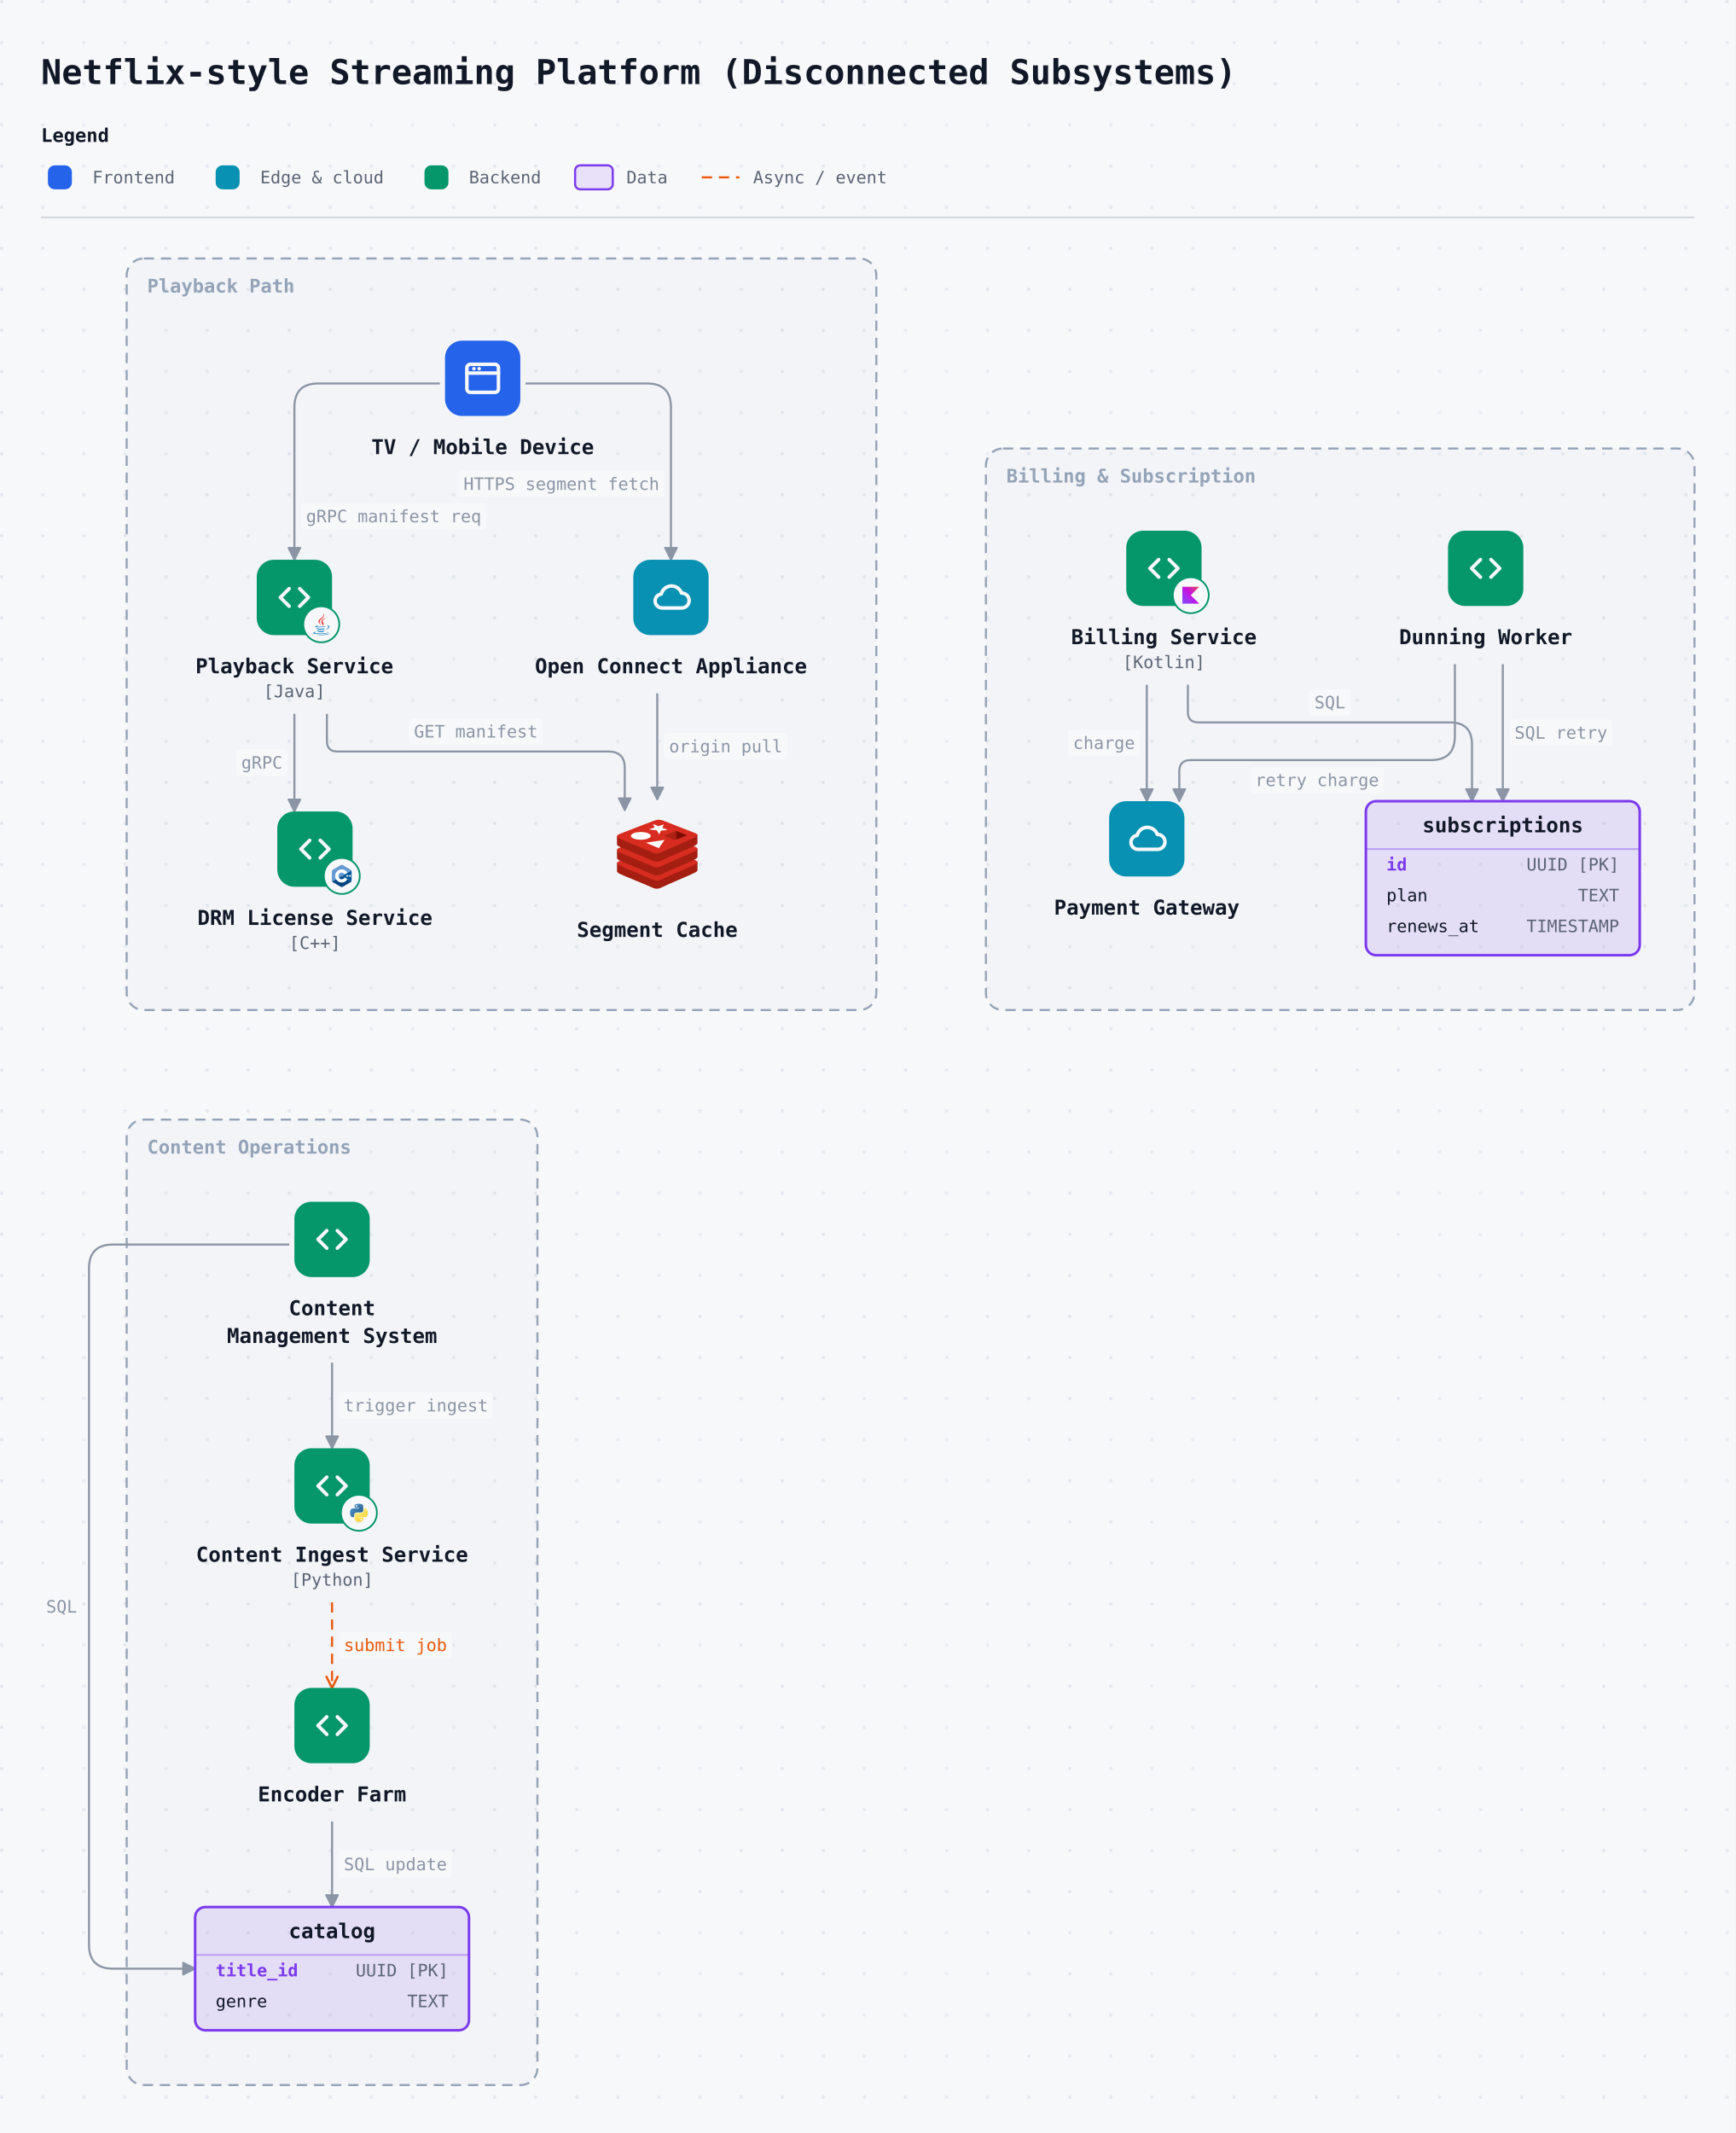
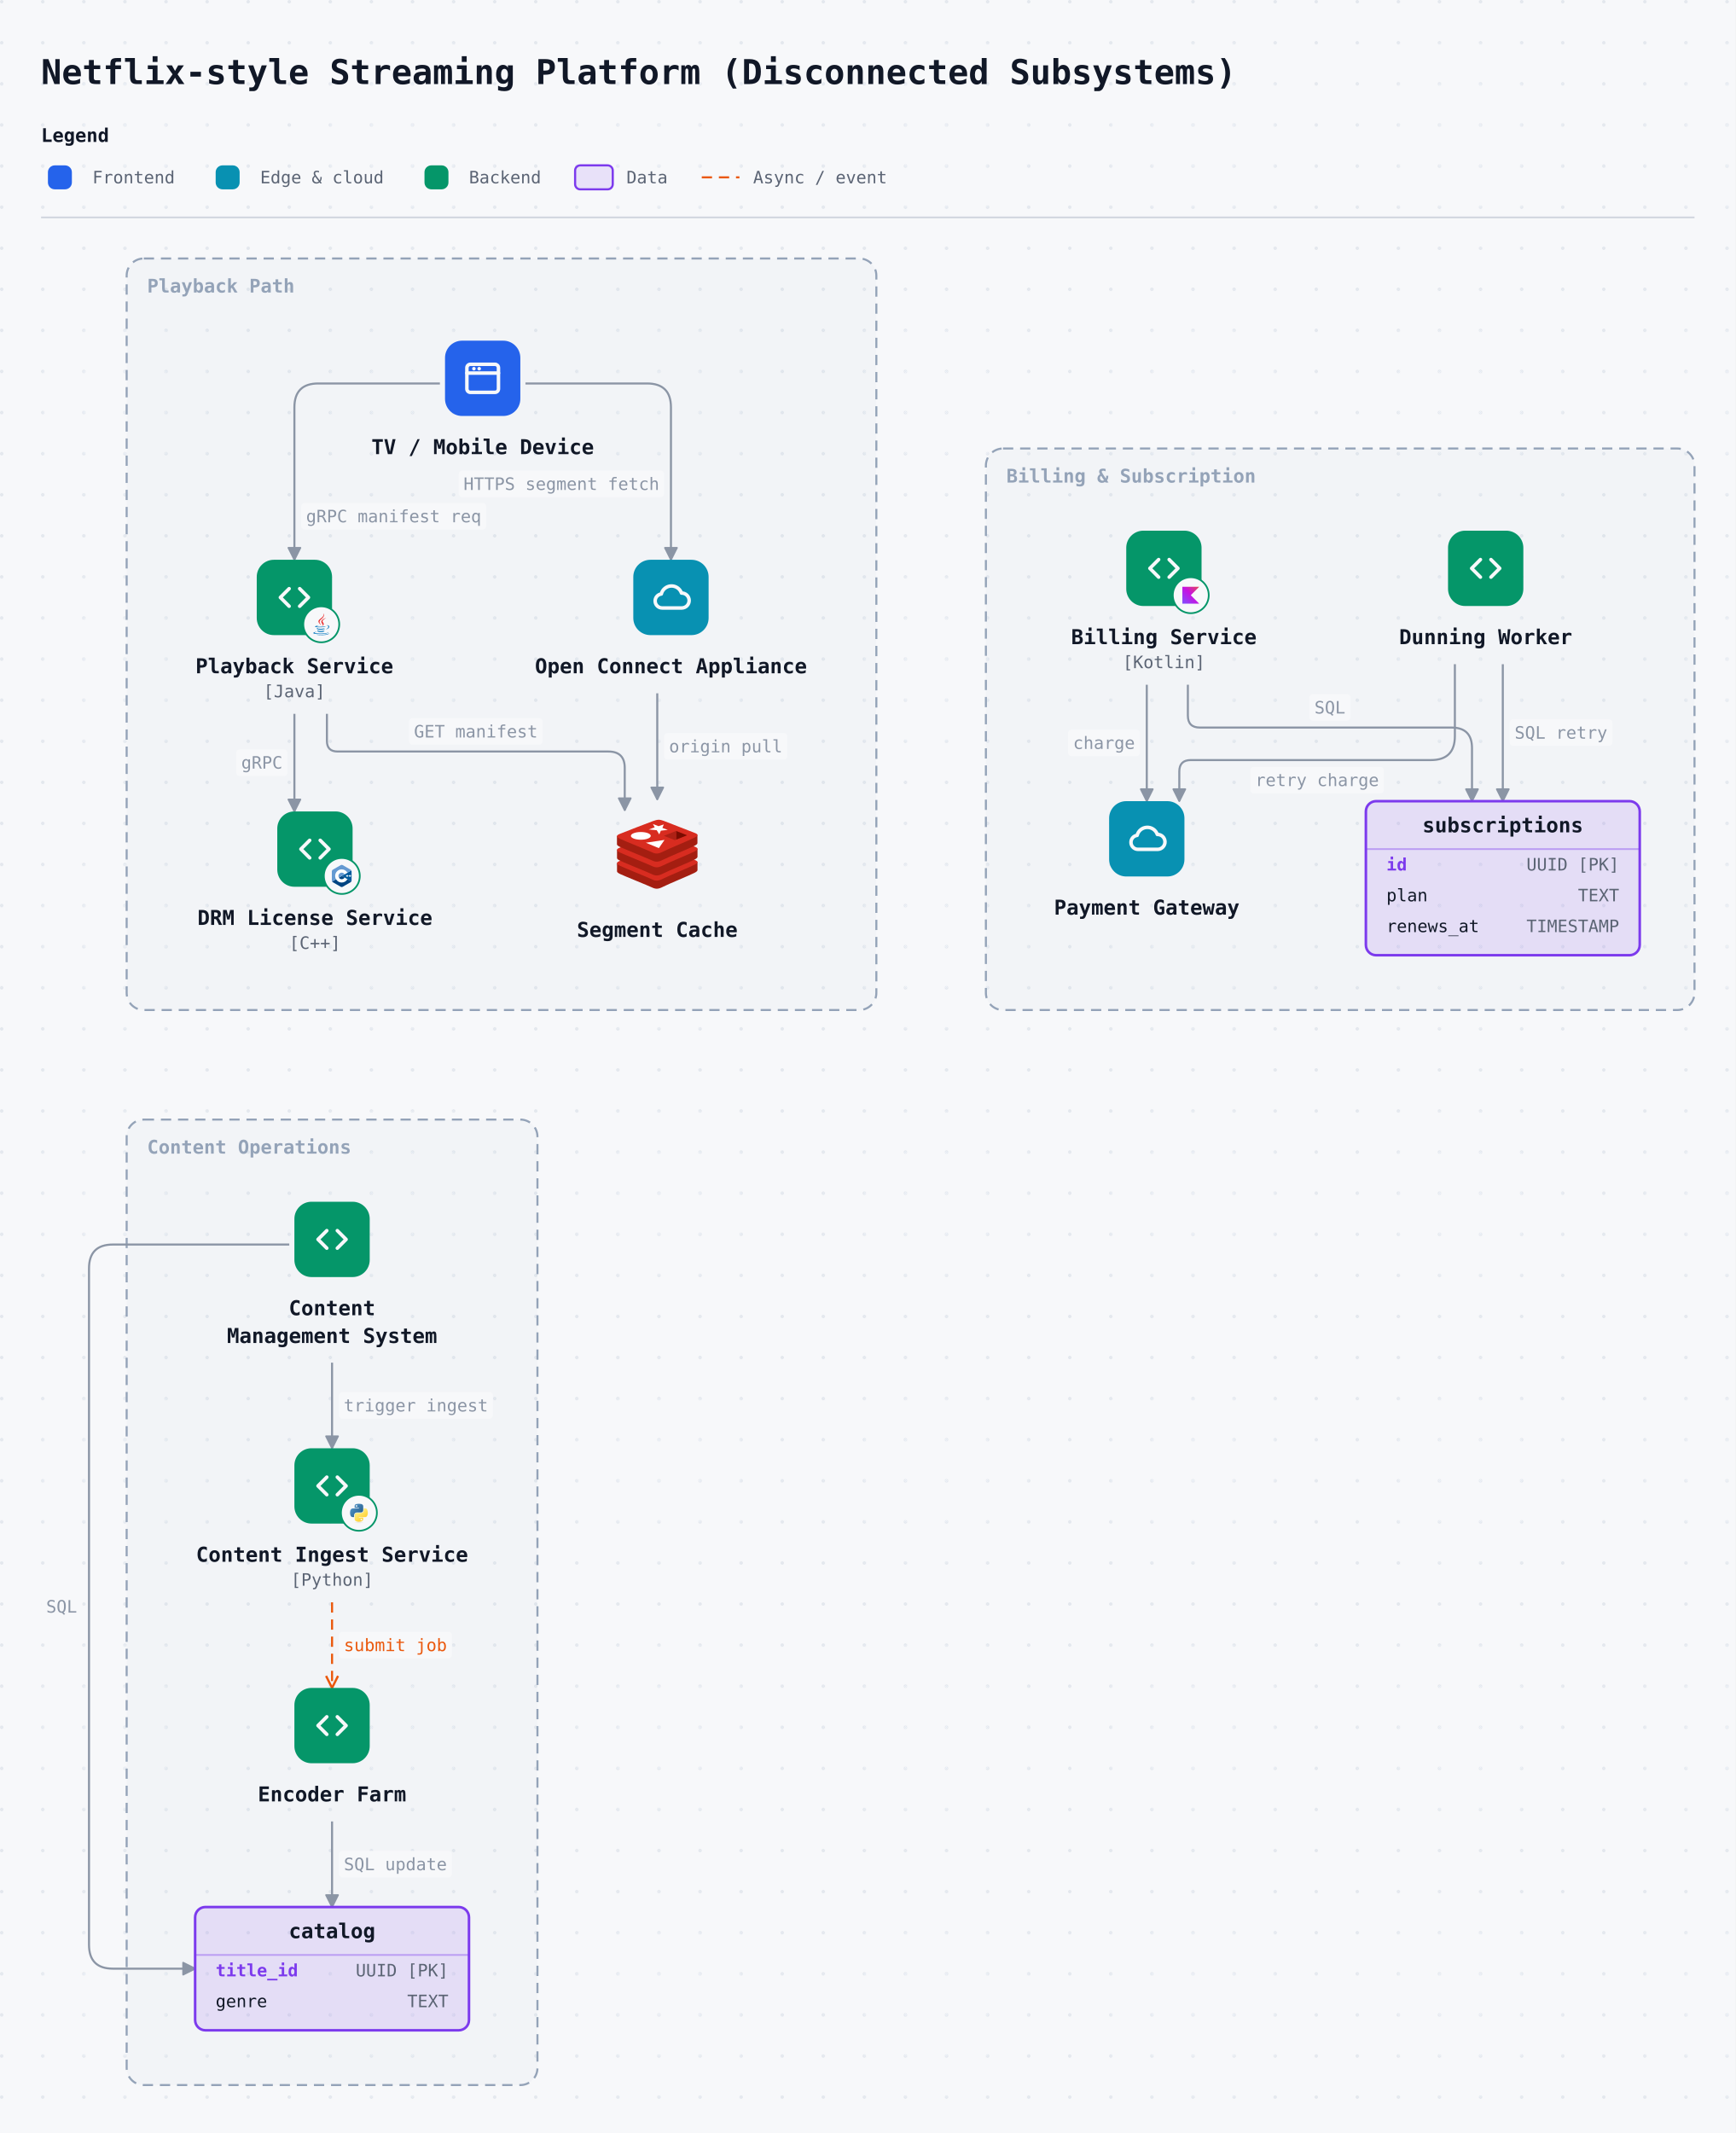
<svg xmlns="http://www.w3.org/2000/svg" version="1.1" width="1014" height="1246" viewBox="0 0 1014 1246" font-family="JetBrains Mono, ui-monospace, SFMono-Regular, Menlo, Consolas, monospace">
  <defs>
    <pattern id="canvas-grid" width="24" height="24" patternUnits="userSpaceOnUse">
      <circle cx="1" cy="1" r="1" fill="#e3e7ed" />
    </pattern>
    <marker id="marker-arrow-0" viewBox="-1 -1 9 9" refX="7" refY="3.5" markerWidth="9" markerHeight="9" markerUnits="userSpaceOnUse" orient="auto-start-reverse">
      <path d="M0 0 L7 3.5 L0 7 Z" fill="#8b95a5" stroke="#8b95a5" stroke-width="1" stroke-linejoin="round" />
    </marker>
    <marker id="marker-open-1" viewBox="-1 -1 9 9" refX="7" refY="3.5" markerWidth="9" markerHeight="9" markerUnits="userSpaceOnUse" orient="auto-start-reverse">
      <path d="M0 0 L7 3.5 L0 7" fill="none" stroke="#ea580c" stroke-width="1.3" stroke-linejoin="round" />
    </marker>
  </defs>
  <rect width="100%" height="100%" fill="#f7f8fa" />
  <rect width="100%" height="100%" fill="url(#canvas-grid)" />
  <text x="24.0" y="49.1" text-anchor="start" font-size="20" font-weight="bold" fill="#111827">Netflix-style Streaming Platform (Disconnected Subsystems)</text>
  <rect x="74.0" y="151.0" width="438.0" height="439.0" rx="10.0" fill="#94a3b8" fill-opacity="0.050" stroke="#94a3b8" stroke-width="1.2" stroke-dasharray="6 4" />
  <text x="86.0" y="170.9" font-size="11" font-weight="bold" fill="#94a3b8">Playback Path</text>
  <rect x="576.0" y="262.0" width="414.0" height="328.0" rx="10.0" fill="#94a3b8" fill-opacity="0.050" stroke="#94a3b8" stroke-width="1.2" stroke-dasharray="6 4" />
  <text x="588.0" y="281.9" font-size="11" font-weight="bold" fill="#94a3b8">Billing &amp; Subscription</text>
  <rect x="74.0" y="654.0" width="240.0" height="564.0" rx="10.0" fill="#94a3b8" fill-opacity="0.050" stroke="#94a3b8" stroke-width="1.2" stroke-dasharray="6 4" />
  <text x="86.0" y="673.9" font-size="11" font-weight="bold" fill="#94a3b8">Content Operations</text>
  <path d="M 307.0 224.0 L 378.0 224.0 Q 392.0 224.0 392.0 238.0 L 392.0 327.0" fill="none" stroke="#8b95a5" stroke-width="1.2" marker-end="url(#marker-arrow-0)" />
  <path d="M 257.0 224.0 L 186.0 224.0 Q 172.0 224.0 172.0 238.0 L 172.0 327.0" fill="none" stroke="#8b95a5" stroke-width="1.2" marker-end="url(#marker-arrow-0)" />
  <path d="M 172.0 417.0 L 172.0 474.0" fill="none" stroke="#8b95a5" stroke-width="1.2" marker-end="url(#marker-arrow-0)" />
  <path d="M 191.0 417.0 L 191.0 432.8 Q 191.0 439.0 197.2 439.0 L 355.4 439.0 Q 365.0 439.0 365.0 448.6 L 365.0 473.3" fill="none" stroke="#8b95a5" stroke-width="1.2" marker-end="url(#marker-arrow-0)" />
  <path d="M 384.0 405.0 L 384.0 467.0" fill="none" stroke="#8b95a5" stroke-width="1.2" marker-end="url(#marker-arrow-0)" />
  <path d="M 670.0 400.0 L 670.0 468.0" fill="none" stroke="#8b95a5" stroke-width="1.2" marker-end="url(#marker-arrow-0)" />
-   <path d="M 694.0 400.0 L 694.0 415.8 Q 694.0 422.0 700.2 422.0 L 847.1 422.0 Q 860.0 422.0 860.0 434.9 L 860.0 468.0" fill="none" stroke="#8b95a5" stroke-width="1.2" marker-end="url(#marker-arrow-0)" />
+   <path d="M 694.0 400.0 L 694.0 418.0 Q 694.0 425.0 701.0 425.0 L 848.0 425.0 Q 860.0 425.0 860.0 437.0 L 860.0 468.0" fill="none" stroke="#8b95a5" stroke-width="1.2" marker-end="url(#marker-arrow-0)" />
  <path d="M 878.0 388.0 L 878.0 468.0" fill="none" stroke="#8b95a5" stroke-width="1.2" marker-end="url(#marker-arrow-0)" />
  <path d="M 850.0 388.0 L 850.0 430.0 Q 850.0 444.0 836.0 444.0 L 695.7 444.0 Q 689.0 444.0 689.0 450.7 L 689.0 468.0" fill="none" stroke="#8b95a5" stroke-width="1.2" marker-end="url(#marker-arrow-0)" />
  <path d="M 194.0 936.0 L 194.0 986.0" fill="none" stroke="#ea580c" stroke-width="1.2" stroke-dasharray="6 4" marker-end="url(#marker-open-1)" />
  <path d="M 194.0 1064.0 L 194.0 1114.0" fill="none" stroke="#8b95a5" stroke-width="1.2" marker-end="url(#marker-arrow-0)" />
  <path d="M 169.0 727.0 L 66.0 727.0 Q 52.0 727.0 52.0 741.0 L 52.0 1136.0 Q 52.0 1150.0 66.0 1150.0 L 114.0 1150.0" fill="none" stroke="#8b95a5" stroke-width="1.2" marker-end="url(#marker-arrow-0)" />
  <path d="M 194.0 796.0 L 194.0 846.0" fill="none" stroke="#8b95a5" stroke-width="1.2" marker-end="url(#marker-arrow-0)" />
  <rect x="260.0" y="199.0" width="44.0" height="44.0" rx="10.0" fill="#2563eb" />
  <svg class="node-tech-icon" x="269.7" y="208.7" width="24.6" height="24.6" viewBox="0 0 24 24" preserveAspectRatio="xMidYMid meet">
    <g fill="none" stroke-width="2" stroke-linecap="round" stroke-linejoin="round" stroke="#f7f8fa">
      <rect x="3" y="4" width="18" height="16" rx="2" />
      <path d="M3 9h18M7 6.5h.01M10 6.5h.01" />
    </g>
  </svg>
  <text x="282.0" y="265.3" text-anchor="middle" font-size="12" font-weight="bold" fill="#111827">
    <tspan>TV / Mobile Device</tspan>
  </text>
  <rect x="370.0" y="327.0" width="44.0" height="44.0" rx="10.0" fill="#0891b2" />
  <svg class="node-tech-icon" x="379.7" y="336.7" width="24.6" height="24.6" viewBox="0 0 24 24" preserveAspectRatio="xMidYMid meet">
    <g fill="none" stroke-width="2" stroke-linecap="round" stroke-linejoin="round" stroke="#f7f8fa">
      <path d="M7 18a4 4 0 0 1-.5-7.97A6 6 0 0 1 18 9.5a4.25 4.25 0 0 1 .25 8.5H7z" />
    </g>
  </svg>
  <text x="392.0" y="393.3" text-anchor="middle" font-size="12" font-weight="bold" fill="#111827">
    <tspan>Open Connect Appliance</tspan>
  </text>
  <rect x="150.0" y="327.0" width="44.0" height="44.0" rx="10.0" fill="#059669" />
  <svg class="node-tech-icon" x="159.7" y="336.7" width="24.6" height="24.6" viewBox="0 0 24 24" preserveAspectRatio="xMidYMid meet">
    <g fill="none" stroke-width="2" stroke-linecap="round" stroke-linejoin="round" stroke="#f7f8fa">
      <path d="M9 7l-5 5 5 5M15 7l5 5-5 5" />
    </g>
  </svg>
  <circle cx="187.7" cy="364.7" r="10.5" fill="#f7f8fa" stroke="#059669" stroke-width="1" />
  <svg class="node-tech-icon" x="181.2" y="358.2" width="13.0" height="13.0" viewBox="0 0 128 128" preserveAspectRatio="xMidYMid meet">
    <path fill="#0074BD" d="M47.617 98.12s-4.767 2.774 3.397 3.71c9.892 1.13 14.947.968 25.845-1.092 0 0 2.871 1.795 6.873 3.351-24.439 10.47-55.308-.607-36.115-5.969zm-2.988-13.665s-5.348 3.959 2.823 4.805c10.567 1.091 18.91 1.18 33.354-1.6 0 0 1.993 2.025 5.132 3.131-29.542 8.64-62.446.68-41.309-6.336z" />
    <path fill="#EA2D2E" d="M69.802 61.271c6.025 6.935-1.58 13.17-1.58 13.17s15.289-7.891 8.269-17.777c-6.559-9.215-11.587-13.792 15.635-29.58 0 .001-42.731 10.67-22.324 34.187z" />
    <path fill="#0074BD" d="M102.123 108.229s3.529 2.91-3.888 5.159c-14.102 4.272-58.706 5.56-71.094.171-4.451-1.938 3.899-4.625 6.526-5.192 2.739-.593 4.303-.485 4.303-.485-4.953-3.487-32.013 6.85-13.743 9.815 49.821 8.076 90.817-3.637 77.896-9.468zM49.912 70.294s-22.686 5.389-8.033 7.348c6.188.828 18.518.638 30.011-.326 9.39-.789 18.813-2.474 18.813-2.474s-3.308 1.419-5.704 3.053c-23.042 6.061-67.544 3.238-54.731-2.958 10.832-5.239 19.644-4.643 19.644-4.643zm40.697 22.747c23.421-12.167 12.591-23.86 5.032-22.285-1.848.385-2.677.72-2.677.72s.688-1.079 2-1.543c14.953-5.255 26.451 15.503-4.823 23.725 0-.002.359-.327.468-.617z" />
    <path fill="#EA2D2E" d="M76.491 1.587S89.459 14.563 64.188 34.51c-20.266 16.006-4.621 25.13-.007 35.559-11.831-10.673-20.509-20.07-14.688-28.815C58.041 28.42 81.722 22.195 76.491 1.587z" />
    <path fill="#0074BD" d="M52.214 126.021c22.476 1.437 57-.8 57.817-11.436 0 0-1.571 4.032-18.577 7.231-19.186 3.612-42.854 3.191-56.887.874 0 .001 2.875 2.381 17.647 3.331z" />
  </svg>
  <text x="172.0" y="393.3" text-anchor="middle" font-size="12" font-weight="bold" fill="#111827">
    <tspan>Playback Service</tspan>
  </text>
  <text x="172.0" y="407.3" text-anchor="middle" font-size="10" fill="#5b6474">[Java]</text>
  <rect x="162.0" y="474.0" width="44.0" height="44.0" rx="10.0" fill="#059669" />
  <svg class="node-tech-icon" x="171.7" y="483.7" width="24.6" height="24.6" viewBox="0 0 24 24" preserveAspectRatio="xMidYMid meet">
    <g fill="none" stroke-width="2" stroke-linecap="round" stroke-linejoin="round" stroke="#f7f8fa">
      <path d="M9 7l-5 5 5 5M15 7l5 5-5 5" />
    </g>
  </svg>
  <circle cx="199.7" cy="511.7" r="10.5" fill="#f7f8fa" stroke="#059669" stroke-width="1" />
  <svg class="node-tech-icon" x="193.2" y="505.2" width="13.0" height="13.0" viewBox="0 0 128 128" preserveAspectRatio="xMidYMid meet">
    <path fill="#00599c" d="M118.766 95.82c.89-1.543 1.441-3.28 1.441-4.843V36.78c0-1.558-.55-3.297-1.441-4.84l-55.32 31.94Zm0 0" />
    <path fill="#004482" d="m68.36 126.586 46.933-27.094c1.352-.781 2.582-2.129 3.473-3.672l-55.32-31.94L8.12 95.82c.89 1.543 2.121 2.89 3.473 3.672l46.933 27.094c2.703 1.562 7.13 1.562 9.832 0Zm0 0" />
    <path fill="#659ad2" d="M118.766 31.941c-.891-1.546-2.121-2.894-3.473-3.671L68.359 1.172c-2.703-1.563-7.129-1.563-9.832 0L11.594 28.27C8.89 29.828 6.68 33.66 6.68 36.78v54.196c0 1.562.55 3.3 1.441 4.843L63.445 63.88Zm0 0" />
    <path fill="#fff" d="M63.445 26.035c-20.867 0-37.843 16.977-37.843 37.844s16.976 37.844 37.843 37.844c13.465 0 26.024-7.247 32.77-18.91L79.84 73.335c-3.38 5.84-9.66 9.465-16.395 9.465-10.433 0-18.922-8.488-18.922-18.922 0-10.434 8.49-18.922 18.922-18.922 6.73 0 13.017 3.629 16.39 9.465l16.38-9.477c-6.75-11.664-19.305-18.91-32.77-18.91zM92.88 57.57v4.207h-4.207v4.203h4.207v4.207h4.203V65.98h4.203v-4.203h-4.203V57.57H92.88zm15.766 0v4.207h-4.204v4.203h4.204v4.207h4.207V65.98h4.203v-4.203h-4.203V57.57h-4.207z" />
  </svg>
  <text x="184.0" y="540.3" text-anchor="middle" font-size="12" font-weight="bold" fill="#111827">
    <tspan>DRM License Service</tspan>
  </text>
  <text x="184.0" y="554.3" text-anchor="middle" font-size="10" fill="#5b6474">[C++]</text>
  <svg class="node-tech-icon" x="360.0" y="475.0" width="48.0" height="48.0" viewBox="0 0 128 128" preserveAspectRatio="xMidYMid meet">
    <path fill="#A41E11" d="M121.8 93.1c-6.7 3.5-41.4 17.7-48.8 21.6-7.4 3.9-11.5 3.8-17.3 1S13 98.1 6.3 94.9c-3.3-1.6-5-2.9-5-4.2V78s48-10.5 55.8-13.2c7.8-2.8 10.4-2.9 17-.5s46.1 9.5 52.6 11.9v12.5c0 1.3-1.5 2.7-4.9 4.4z" />
    <path fill="#D82C20" d="M121.8 80.5C115.1 84 80.4 98.2 73 102.1c-7.4 3.9-11.5 3.8-17.3 1-5.8-2.8-42.7-17.7-49.4-20.9C-.3 79-.5 76.8 6 74.3c6.5-2.6 43.2-17 51-19.7 7.8-2.8 10.4-2.9 17-.5s41.1 16.1 47.6 18.5c6.7 2.4 6.9 4.4.2 7.9z" />
    <path fill="#A41E11" d="M121.8 72.5C115.1 76 80.4 90.2 73 94.1c-7.4 3.8-11.5 3.8-17.3 1C49.9 92.3 13 77.4 6.3 74.2c-3.3-1.6-5-2.9-5-4.2V57.3s48-10.5 55.8-13.2c7.8-2.8 10.4-2.9 17-.5s46.1 9.5 52.6 11.9V68c0 1.3-1.5 2.7-4.9 4.5z" />
    <path fill="#D82C20" d="M121.8 59.8c-6.7 3.5-41.4 17.7-48.8 21.6-7.4 3.8-11.5 3.8-17.3 1C49.9 79.6 13 64.7 6.3 61.5s-6.8-5.4-.3-7.9c6.5-2.6 43.2-17 51-19.7 7.8-2.8 10.4-2.9 17-.5s41.1 16.1 47.6 18.5c6.7 2.4 6.9 4.4.2 7.9z" />
    <path fill="#A41E11" d="M121.8 51c-6.7 3.5-41.4 17.7-48.8 21.6-7.4 3.8-11.5 3.8-17.3 1C49.9 70.9 13 56 6.3 52.8c-3.3-1.6-5.1-2.9-5.1-4.2V35.9s48-10.5 55.8-13.2c7.8-2.8 10.4-2.9 17-.5s46.1 9.5 52.6 11.9v12.5c.1 1.3-1.4 2.6-4.8 4.4z" />
    <path fill="#D82C20" d="M121.8 38.3C115.1 41.8 80.4 56 73 59.9c-7.4 3.8-11.5 3.8-17.3 1S13 43.3 6.3 40.1s-6.8-5.4-.3-7.9c6.5-2.6 43.2-17 51-19.7 7.8-2.8 10.4-2.9 17-.5s41.1 16.1 47.6 18.5c6.7 2.4 6.9 4.4.2 7.8z" />
    <path fill="#fff" d="M80.4 26.1l-10.8 1.2-2.5 5.8-3.9-6.5-12.5-1.1 9.3-3.4-2.8-5.2 8.8 3.4 8.2-2.7L72 23zM66.5 54.5l-20.3-8.4 29.1-4.4z" />
    <ellipse fill="#fff" cx="38.4" cy="35.4" rx="15.5" ry="6" />
    <path fill="#7A0C00" d="M93.3 27.7l17.2 6.8-17.2 6.8z" />
    <path fill="#AD2115" d="M74.3 35.3l19-7.6v13.6l-1.9.8z" />
  </svg>
  <text x="384.0" y="547.3" text-anchor="middle" font-size="12" font-weight="bold" fill="#111827">
    <tspan>Segment Cache</tspan>
  </text>
  <rect x="658.0" y="310.0" width="44.0" height="44.0" rx="10.0" fill="#059669" />
  <svg class="node-tech-icon" x="667.7" y="319.7" width="24.6" height="24.6" viewBox="0 0 24 24" preserveAspectRatio="xMidYMid meet">
    <g fill="none" stroke-width="2" stroke-linecap="round" stroke-linejoin="round" stroke="#f7f8fa">
      <path d="M9 7l-5 5 5 5M15 7l5 5-5 5" />
    </g>
  </svg>
  <circle cx="695.7" cy="347.7" r="10.5" fill="#f7f8fa" stroke="#059669" stroke-width="1" />
  <svg class="node-tech-icon" x="689.2" y="341.2" width="13.0" height="13.0" viewBox="0 0 128 128" preserveAspectRatio="xMidYMid meet">
    <defs>
      <linearGradient id="n6b-a" x1="500.003" x2="-.097" y1="579.106" y2="1079.206" gradientTransform="translate(15.534 -96.774) scale(.1939)" gradientUnits="userSpaceOnUse">
        <stop offset=".003" stop-color="#e44857" />
        <stop offset=".469" stop-color="#c711e1" />
        <stop offset="1" stop-color="#7f52ff" />
      </linearGradient>
    </defs>
    <path fill="url(#n6b-a)" d="M112.484 112.484H15.516V15.516h96.968L64 64Zm0 0" />
  </svg>
  <text x="680.0" y="376.3" text-anchor="middle" font-size="12" font-weight="bold" fill="#111827">
    <tspan>Billing Service</tspan>
  </text>
  <text x="680.0" y="390.3" text-anchor="middle" font-size="10" fill="#5b6474">[Kotlin]</text>
  <rect x="648.0" y="468.0" width="44.0" height="44.0" rx="10.0" fill="#0891b2" />
  <svg class="node-tech-icon" x="657.7" y="477.7" width="24.6" height="24.6" viewBox="0 0 24 24" preserveAspectRatio="xMidYMid meet">
    <g fill="none" stroke-width="2" stroke-linecap="round" stroke-linejoin="round" stroke="#f7f8fa">
      <path d="M7 18a4 4 0 0 1-.5-7.97A6 6 0 0 1 18 9.5a4.25 4.25 0 0 1 .25 8.5H7z" />
    </g>
  </svg>
  <text x="670.0" y="534.3" text-anchor="middle" font-size="12" font-weight="bold" fill="#111827">
    <tspan>Payment Gateway</tspan>
  </text>
  <rect fill="#7c3aed" fill-opacity="0.122" stroke="#7c3aed" stroke-width="1.5" x="798.0" y="468.0" width="160.0" height="90.0" rx="6.0" />
  <text x="878.0" y="486.2" text-anchor="middle" font-size="12" font-weight="bold" fill="#111827">subscriptions</text>
  <line x1="798.0" y1="496.0" x2="958.0" y2="496.0" stroke="#7c3aed" stroke-opacity="0.4" />
  <text x="810.0" y="508.5" text-anchor="start" font-family="JetBrains Mono, ui-monospace, Menlo, monospace" font-size="10" fill="#7c3aed" font-weight="bold">id</text>
  <text x="946.0" y="508.5" text-anchor="end" font-family="JetBrains Mono, ui-monospace, Menlo, monospace" font-size="10" fill="#5b6474">UUID [PK]</text>
  <text x="810.0" y="526.5" text-anchor="start" font-family="JetBrains Mono, ui-monospace, Menlo, monospace" font-size="10" fill="#111827">plan</text>
  <text x="946.0" y="526.5" text-anchor="end" font-family="JetBrains Mono, ui-monospace, Menlo, monospace" font-size="10" fill="#5b6474">TEXT</text>
  <text x="810.0" y="544.5" text-anchor="start" font-family="JetBrains Mono, ui-monospace, Menlo, monospace" font-size="10" fill="#111827">renews_at</text>
  <text x="946.0" y="544.5" text-anchor="end" font-family="JetBrains Mono, ui-monospace, Menlo, monospace" font-size="10" fill="#5b6474">TIMESTAMP</text>
  <rect x="846.0" y="310.0" width="44.0" height="44.0" rx="10.0" fill="#059669" />
  <svg class="node-tech-icon" x="855.7" y="319.7" width="24.6" height="24.6" viewBox="0 0 24 24" preserveAspectRatio="xMidYMid meet">
    <g fill="none" stroke-width="2" stroke-linecap="round" stroke-linejoin="round" stroke="#f7f8fa">
      <path d="M9 7l-5 5 5 5M15 7l5 5-5 5" />
    </g>
  </svg>
  <text x="868.0" y="376.3" text-anchor="middle" font-size="12" font-weight="bold" fill="#111827">
    <tspan>Dunning Worker</tspan>
  </text>
  <rect x="172.0" y="846.0" width="44.0" height="44.0" rx="10.0" fill="#059669" />
  <svg class="node-tech-icon" x="181.7" y="855.7" width="24.6" height="24.6" viewBox="0 0 24 24" preserveAspectRatio="xMidYMid meet">
    <g fill="none" stroke-width="2" stroke-linecap="round" stroke-linejoin="round" stroke="#f7f8fa">
      <path d="M9 7l-5 5 5 5M15 7l5 5-5 5" />
    </g>
  </svg>
  <circle cx="209.7" cy="883.7" r="10.5" fill="#f7f8fa" stroke="#059669" stroke-width="1" />
  <svg class="node-tech-icon" x="203.2" y="877.2" width="13.0" height="13.0" viewBox="0 0 128 128" preserveAspectRatio="xMidYMid meet">
    <linearGradient id="n10b-python-original-a" gradientUnits="userSpaceOnUse" x1="70.252" y1="1237.476" x2="170.659" y2="1151.089" gradientTransform="matrix(.563 0 0 -.568 -29.215 707.817)">
      <stop offset="0" stop-color="#5A9FD4" />
      <stop offset="1" stop-color="#306998" />
    </linearGradient>
    <linearGradient id="n10b-python-original-b" gradientUnits="userSpaceOnUse" x1="209.474" y1="1098.811" x2="173.62" y2="1149.537" gradientTransform="matrix(.563 0 0 -.568 -29.215 707.817)">
      <stop offset="0" stop-color="#FFD43B" />
      <stop offset="1" stop-color="#FFE873" />
    </linearGradient>
    <path fill="url(#n10b-python-original-a)" d="M63.391 1.988c-4.222.02-8.252.379-11.8 1.007-10.45 1.846-12.346 5.71-12.346 12.837v9.411h24.693v3.137H29.977c-7.176 0-13.46 4.313-15.426 12.521-2.268 9.405-2.368 15.275 0 25.096 1.755 7.311 5.947 12.519 13.124 12.519h8.491V67.234c0-8.151 7.051-15.34 15.426-15.34h24.665c6.866 0 12.346-5.654 12.346-12.548V15.833c0-6.693-5.646-11.72-12.346-12.837-4.244-.706-8.645-1.027-12.866-1.008zM50.037 9.557c2.55 0 4.634 2.117 4.634 4.721 0 2.593-2.083 4.69-4.634 4.69-2.56 0-4.633-2.097-4.633-4.69-.001-2.604 2.073-4.721 4.633-4.721z" transform="translate(0 10.26)" />
    <path fill="url(#n10b-python-original-b)" d="M91.682 28.38v10.966c0 8.5-7.208 15.655-15.426 15.655H51.591c-6.756 0-12.346 5.783-12.346 12.549v23.515c0 6.691 5.818 10.628 12.346 12.547 7.816 2.297 15.312 2.713 24.665 0 6.216-1.801 12.346-5.423 12.346-12.547v-9.412H63.938v-3.138h37.012c7.176 0 9.852-5.005 12.348-12.519 2.578-7.735 2.467-15.174 0-25.096-1.774-7.145-5.161-12.521-12.348-12.521h-9.268zM77.809 87.927c2.561 0 4.634 2.097 4.634 4.692 0 2.602-2.074 4.719-4.634 4.719-2.55 0-4.633-2.117-4.633-4.719 0-2.595 2.083-4.692 4.633-4.692z" transform="translate(0 10.26)" />
    <radialGradient id="n10b-python-original-c" cx="1825.678" cy="444.45" r="26.743" gradientTransform="matrix(0 -.24 -1.055 0 532.979 557.576)" gradientUnits="userSpaceOnUse">
      <stop offset="0" stop-color="#B8B8B8" stop-opacity=".498" />
      <stop offset="1" stop-color="#7F7F7F" stop-opacity="0" />
    </radialGradient>
    <path opacity=".444" fill="url(#n10b-python-original-c)" d="M97.309 119.597c0 3.543-14.816 6.416-33.091 6.416-18.276 0-33.092-2.873-33.092-6.416 0-3.544 14.815-6.417 33.092-6.417 18.275 0 33.091 2.872 33.091 6.417z" />
  </svg>
  <text x="194.0" y="912.3" text-anchor="middle" font-size="12" font-weight="bold" fill="#111827">
    <tspan>Content Ingest Service</tspan>
  </text>
  <text x="194.0" y="926.3" text-anchor="middle" font-size="10" fill="#5b6474">[Python]</text>
  <rect x="172.0" y="986.0" width="44.0" height="44.0" rx="10.0" fill="#059669" />
  <svg class="node-tech-icon" x="181.7" y="995.7" width="24.6" height="24.6" viewBox="0 0 24 24" preserveAspectRatio="xMidYMid meet">
    <g fill="none" stroke-width="2" stroke-linecap="round" stroke-linejoin="round" stroke="#f7f8fa">
      <path d="M9 7l-5 5 5 5M15 7l5 5-5 5" />
    </g>
  </svg>
  <text x="194.0" y="1052.3" text-anchor="middle" font-size="12" font-weight="bold" fill="#111827">
    <tspan>Encoder Farm</tspan>
  </text>
  <rect fill="#7c3aed" fill-opacity="0.122" stroke="#7c3aed" stroke-width="1.5" x="114.0" y="1114.0" width="160.0" height="72.0" rx="6.0" />
  <text x="194.0" y="1132.2" text-anchor="middle" font-size="12" font-weight="bold" fill="#111827">catalog</text>
  <line x1="114.0" y1="1142.0" x2="274.0" y2="1142.0" stroke="#7c3aed" stroke-opacity="0.4" />
  <text x="126.0" y="1154.5" text-anchor="start" font-family="JetBrains Mono, ui-monospace, Menlo, monospace" font-size="10" fill="#7c3aed" font-weight="bold">title_id</text>
  <text x="262.0" y="1154.5" text-anchor="end" font-family="JetBrains Mono, ui-monospace, Menlo, monospace" font-size="10" fill="#5b6474">UUID [PK]</text>
  <text x="126.0" y="1172.5" text-anchor="start" font-family="JetBrains Mono, ui-monospace, Menlo, monospace" font-size="10" fill="#111827">genre</text>
  <text x="262.0" y="1172.5" text-anchor="end" font-family="JetBrains Mono, ui-monospace, Menlo, monospace" font-size="10" fill="#5b6474">TEXT</text>
  <rect x="172.0" y="702.0" width="44.0" height="44.0" rx="10.0" fill="#059669" />
  <svg class="node-tech-icon" x="181.7" y="711.7" width="24.6" height="24.6" viewBox="0 0 24 24" preserveAspectRatio="xMidYMid meet">
    <g fill="none" stroke-width="2" stroke-linecap="round" stroke-linejoin="round" stroke="#f7f8fa">
      <path d="M9 7l-5 5 5 5M15 7l5 5-5 5" />
    </g>
  </svg>
  <text x="194.0" y="768.3" text-anchor="middle" font-size="12" font-weight="bold" fill="#111827">
    <tspan>Content</tspan>
  </text>
  <text x="194.0" y="784.5" text-anchor="middle" font-size="12" font-weight="bold" fill="#111827">
    <tspan>Management System</tspan>
  </text>
  <rect x="268.0" y="274.9" width="120.0" height="15.5" rx="2" fill="#f7f8fa" />
  <text x="328.0" y="286.2" text-anchor="middle" font-size="10" fill="#8b95a5">HTTPS segment fetch</text>
  <rect x="176.0" y="293.8" width="108.0" height="15.5" rx="2" fill="#f7f8fa" />
  <text x="230.0" y="305.1" text-anchor="middle" font-size="10" fill="#8b95a5">gRPC manifest req</text>
  <rect x="138.0" y="437.8" width="30.0" height="15.5" rx="2" fill="#f7f8fa" />
  <text x="153.0" y="449.0" text-anchor="middle" font-size="10" fill="#8b95a5">gRPC</text>
  <rect x="239.0" y="419.5" width="78.0" height="15.5" rx="2" fill="#f7f8fa" />
  <text x="278.0" y="430.8" text-anchor="middle" font-size="10" fill="#8b95a5">GET manifest</text>
  <rect x="388.0" y="428.2" width="72.0" height="15.5" rx="2" fill="#f7f8fa" />
  <text x="424.0" y="439.5" text-anchor="middle" font-size="10" fill="#8b95a5">origin pull</text>
  <rect x="624.0" y="426.2" width="42.0" height="15.5" rx="2" fill="#f7f8fa" />
  <text x="645.0" y="437.5" text-anchor="middle" font-size="10" fill="#8b95a5">charge</text>
-   <rect x="765.0" y="402.5" width="24.0" height="15.5" rx="2" fill="#f7f8fa" />
-   <text x="777.0" y="413.8" text-anchor="middle" font-size="10" fill="#8b95a5">SQL</text>
+   <rect x="765.0" y="405.5" width="24.0" height="15.5" rx="2" fill="#f7f8fa" />
+   <text x="777.0" y="416.8" text-anchor="middle" font-size="10" fill="#8b95a5">SQL</text>
  <rect x="882.0" y="420.2" width="60.0" height="15.5" rx="2" fill="#f7f8fa" />
  <text x="912.0" y="431.5" text-anchor="middle" font-size="10" fill="#8b95a5">SQL retry</text>
  <rect x="730.5" y="448.0" width="78.0" height="15.5" rx="2" fill="#f7f8fa" />
  <text x="769.5" y="459.2" text-anchor="middle" font-size="10" fill="#8b95a5">retry charge</text>
  <rect x="198.0" y="953.2" width="66.0" height="15.5" rx="2" fill="#f7f8fa" />
  <text x="231.0" y="964.5" text-anchor="middle" font-size="10" fill="#ea580c">submit job</text>
  <rect x="198.0" y="1081.2" width="66.0" height="15.5" rx="2" fill="#f7f8fa" />
  <text x="231.0" y="1092.5" text-anchor="middle" font-size="10" fill="#8b95a5">SQL update</text>
  <rect x="24.0" y="930.8" width="24.0" height="15.5" rx="2" fill="#f7f8fa" />
  <text x="36.0" y="942.0" text-anchor="middle" font-size="10" fill="#8b95a5">SQL</text>
  <rect x="198.0" y="813.2" width="90.0" height="15.5" rx="2" fill="#f7f8fa" />
  <text x="243.0" y="824.5" text-anchor="middle" font-size="10" fill="#8b95a5">trigger ingest</text>
  <text x="24.0" y="82.9" font-size="11" font-weight="bold" fill="#111827">Legend</text>
  <rect x="28.0" y="96.6" width="14" height="14" rx="4" fill="#2563eb" />
  <text x="54.0" y="107.1" font-size="10" fill="#5b6474">Frontend</text>
  <rect x="126.0" y="96.6" width="14" height="14" rx="4" fill="#0891b2" />
  <text x="152.0" y="107.1" font-size="10" fill="#5b6474">Edge &amp; cloud</text>
  <rect x="248.0" y="96.6" width="14" height="14" rx="4" fill="#059669" />
  <text x="274.0" y="107.1" font-size="10" fill="#5b6474">Backend</text>
  <rect x="336.0" y="96.6" width="22" height="14" rx="3" fill="#7c3aed" fill-opacity="0.122" stroke="#7c3aed" stroke-width="1.25" />
  <text x="366.0" y="107.1" font-size="10" fill="#5b6474">Data</text>
  <line x1="410.0" y1="103.6" x2="432.0" y2="103.6" stroke="#ea580c" stroke-width="1.2" stroke-dasharray="6 4" />
  <text x="440.0" y="107.1" font-size="10" fill="#5b6474">Async / event</text>
  <line x1="24.0" y1="127.0" x2="990.0" y2="127.0" stroke="#d0d5de" stroke-width="1" />
</svg>
